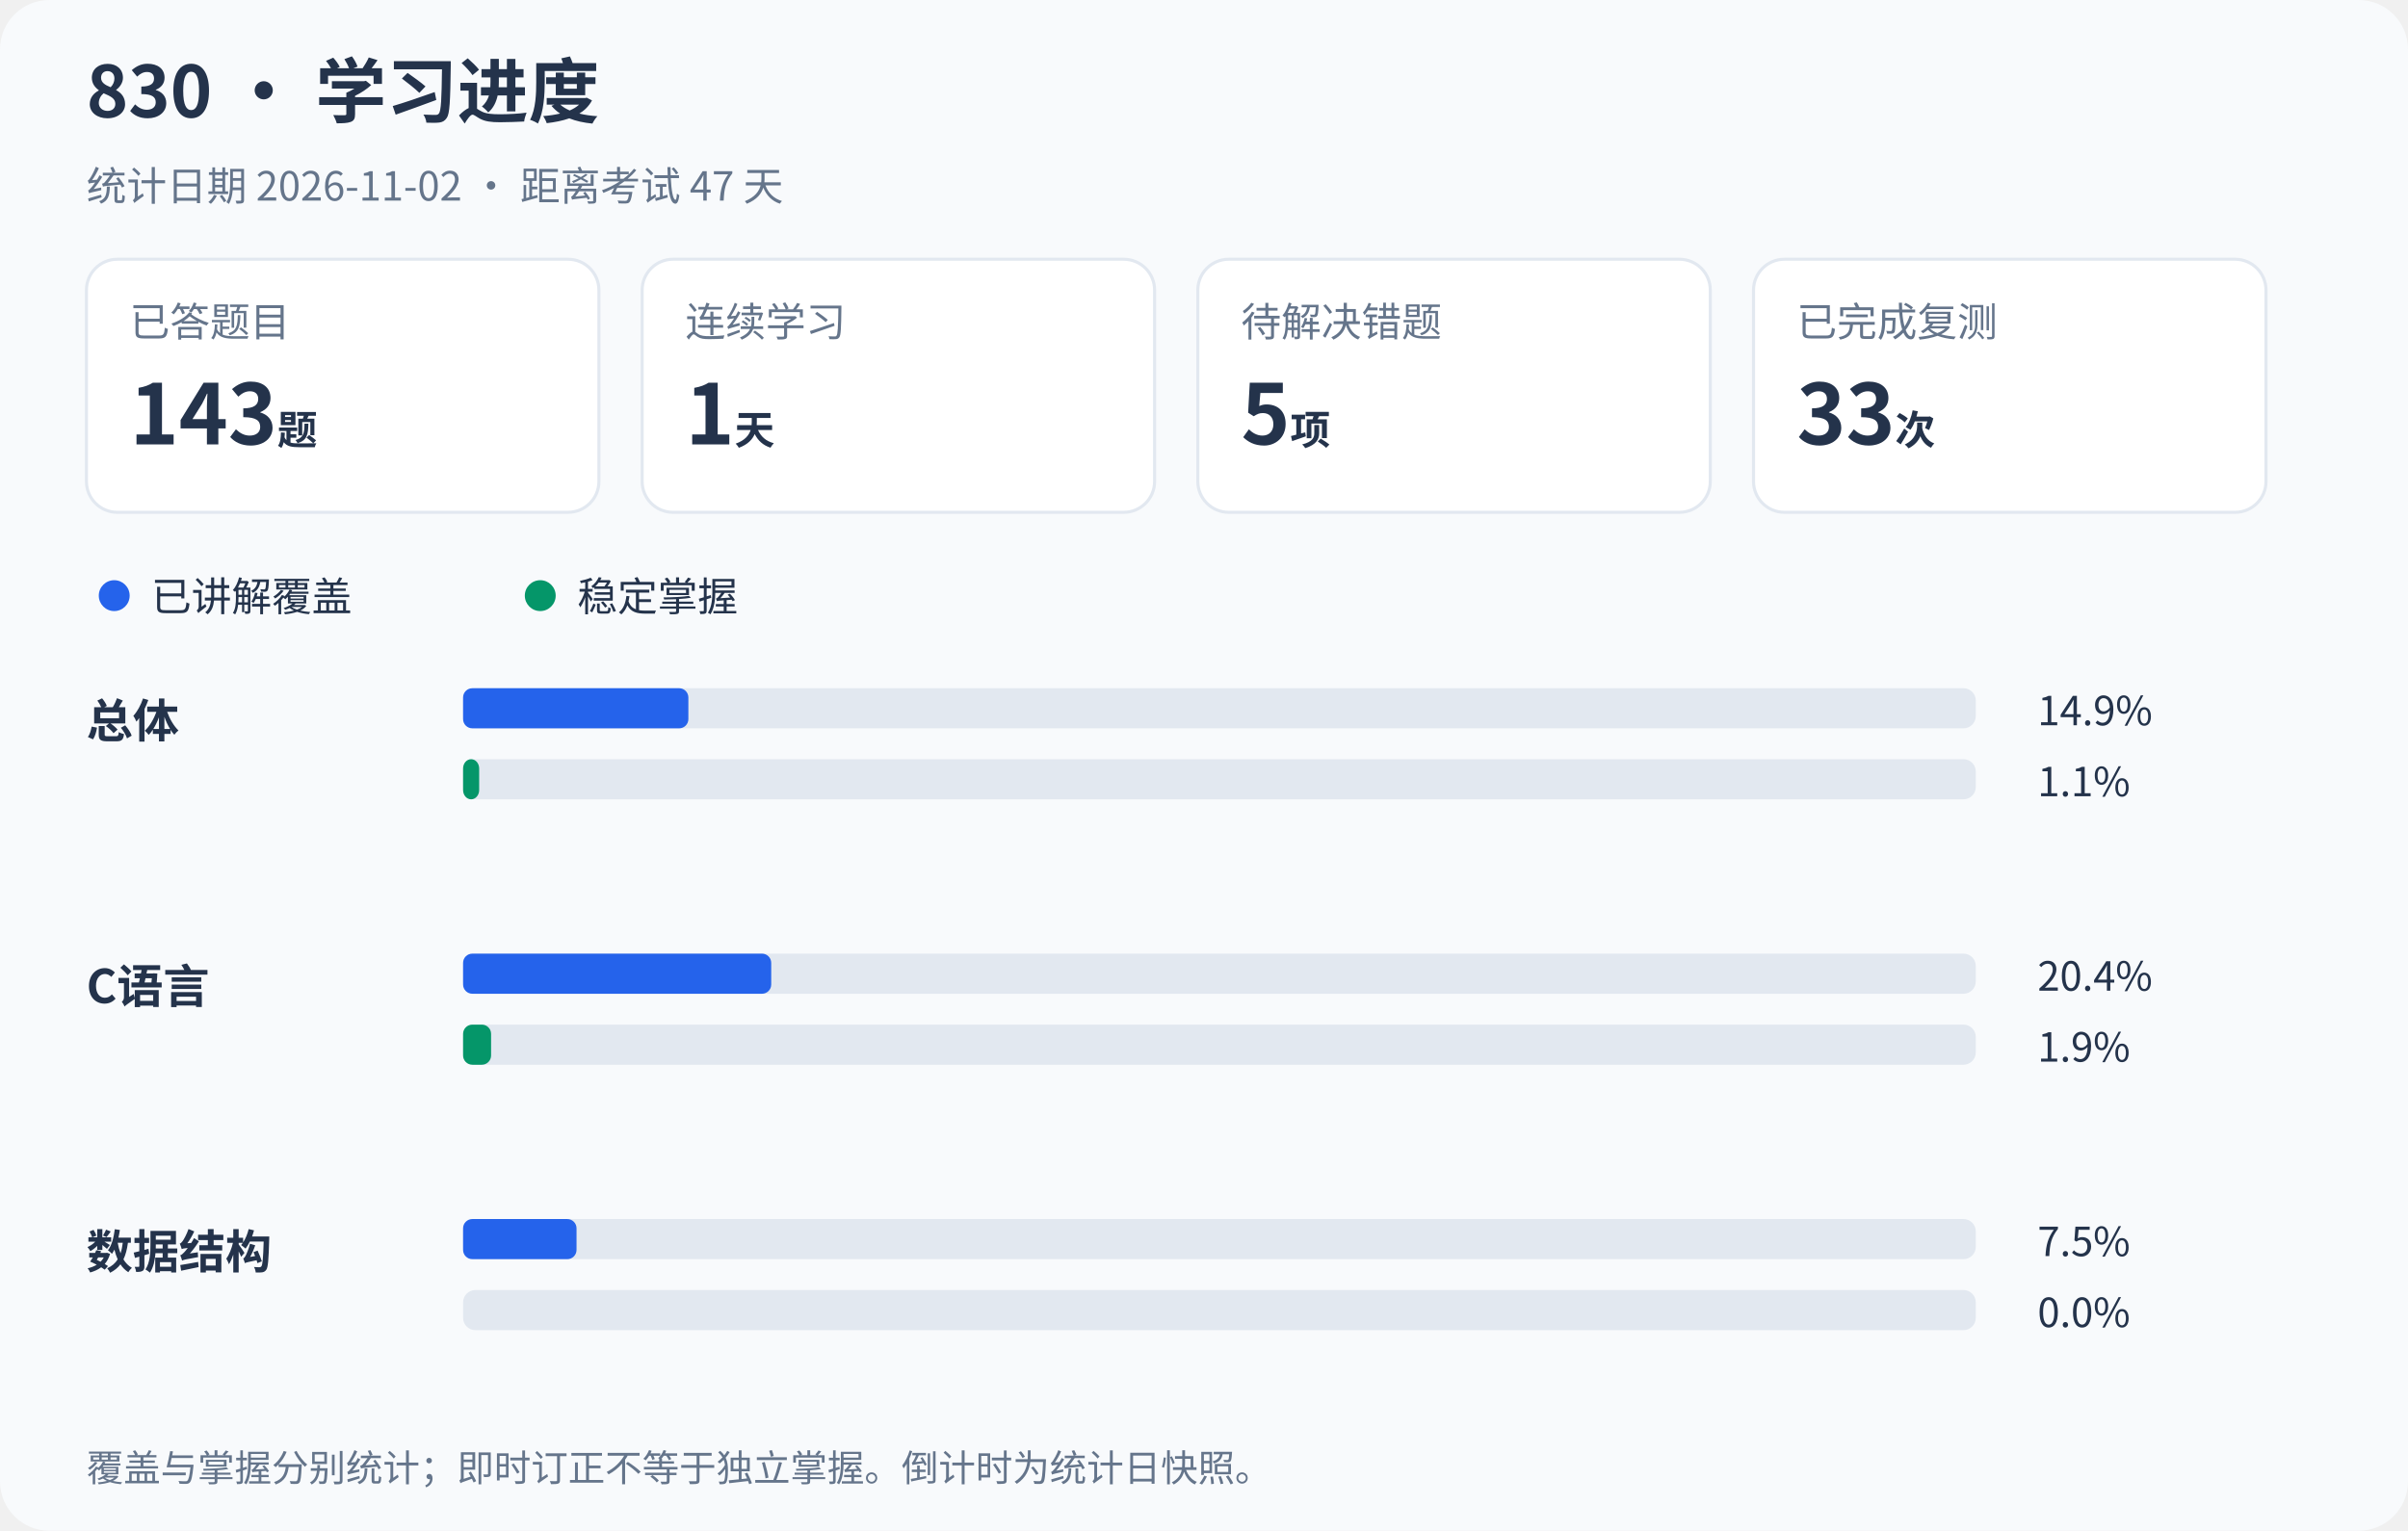
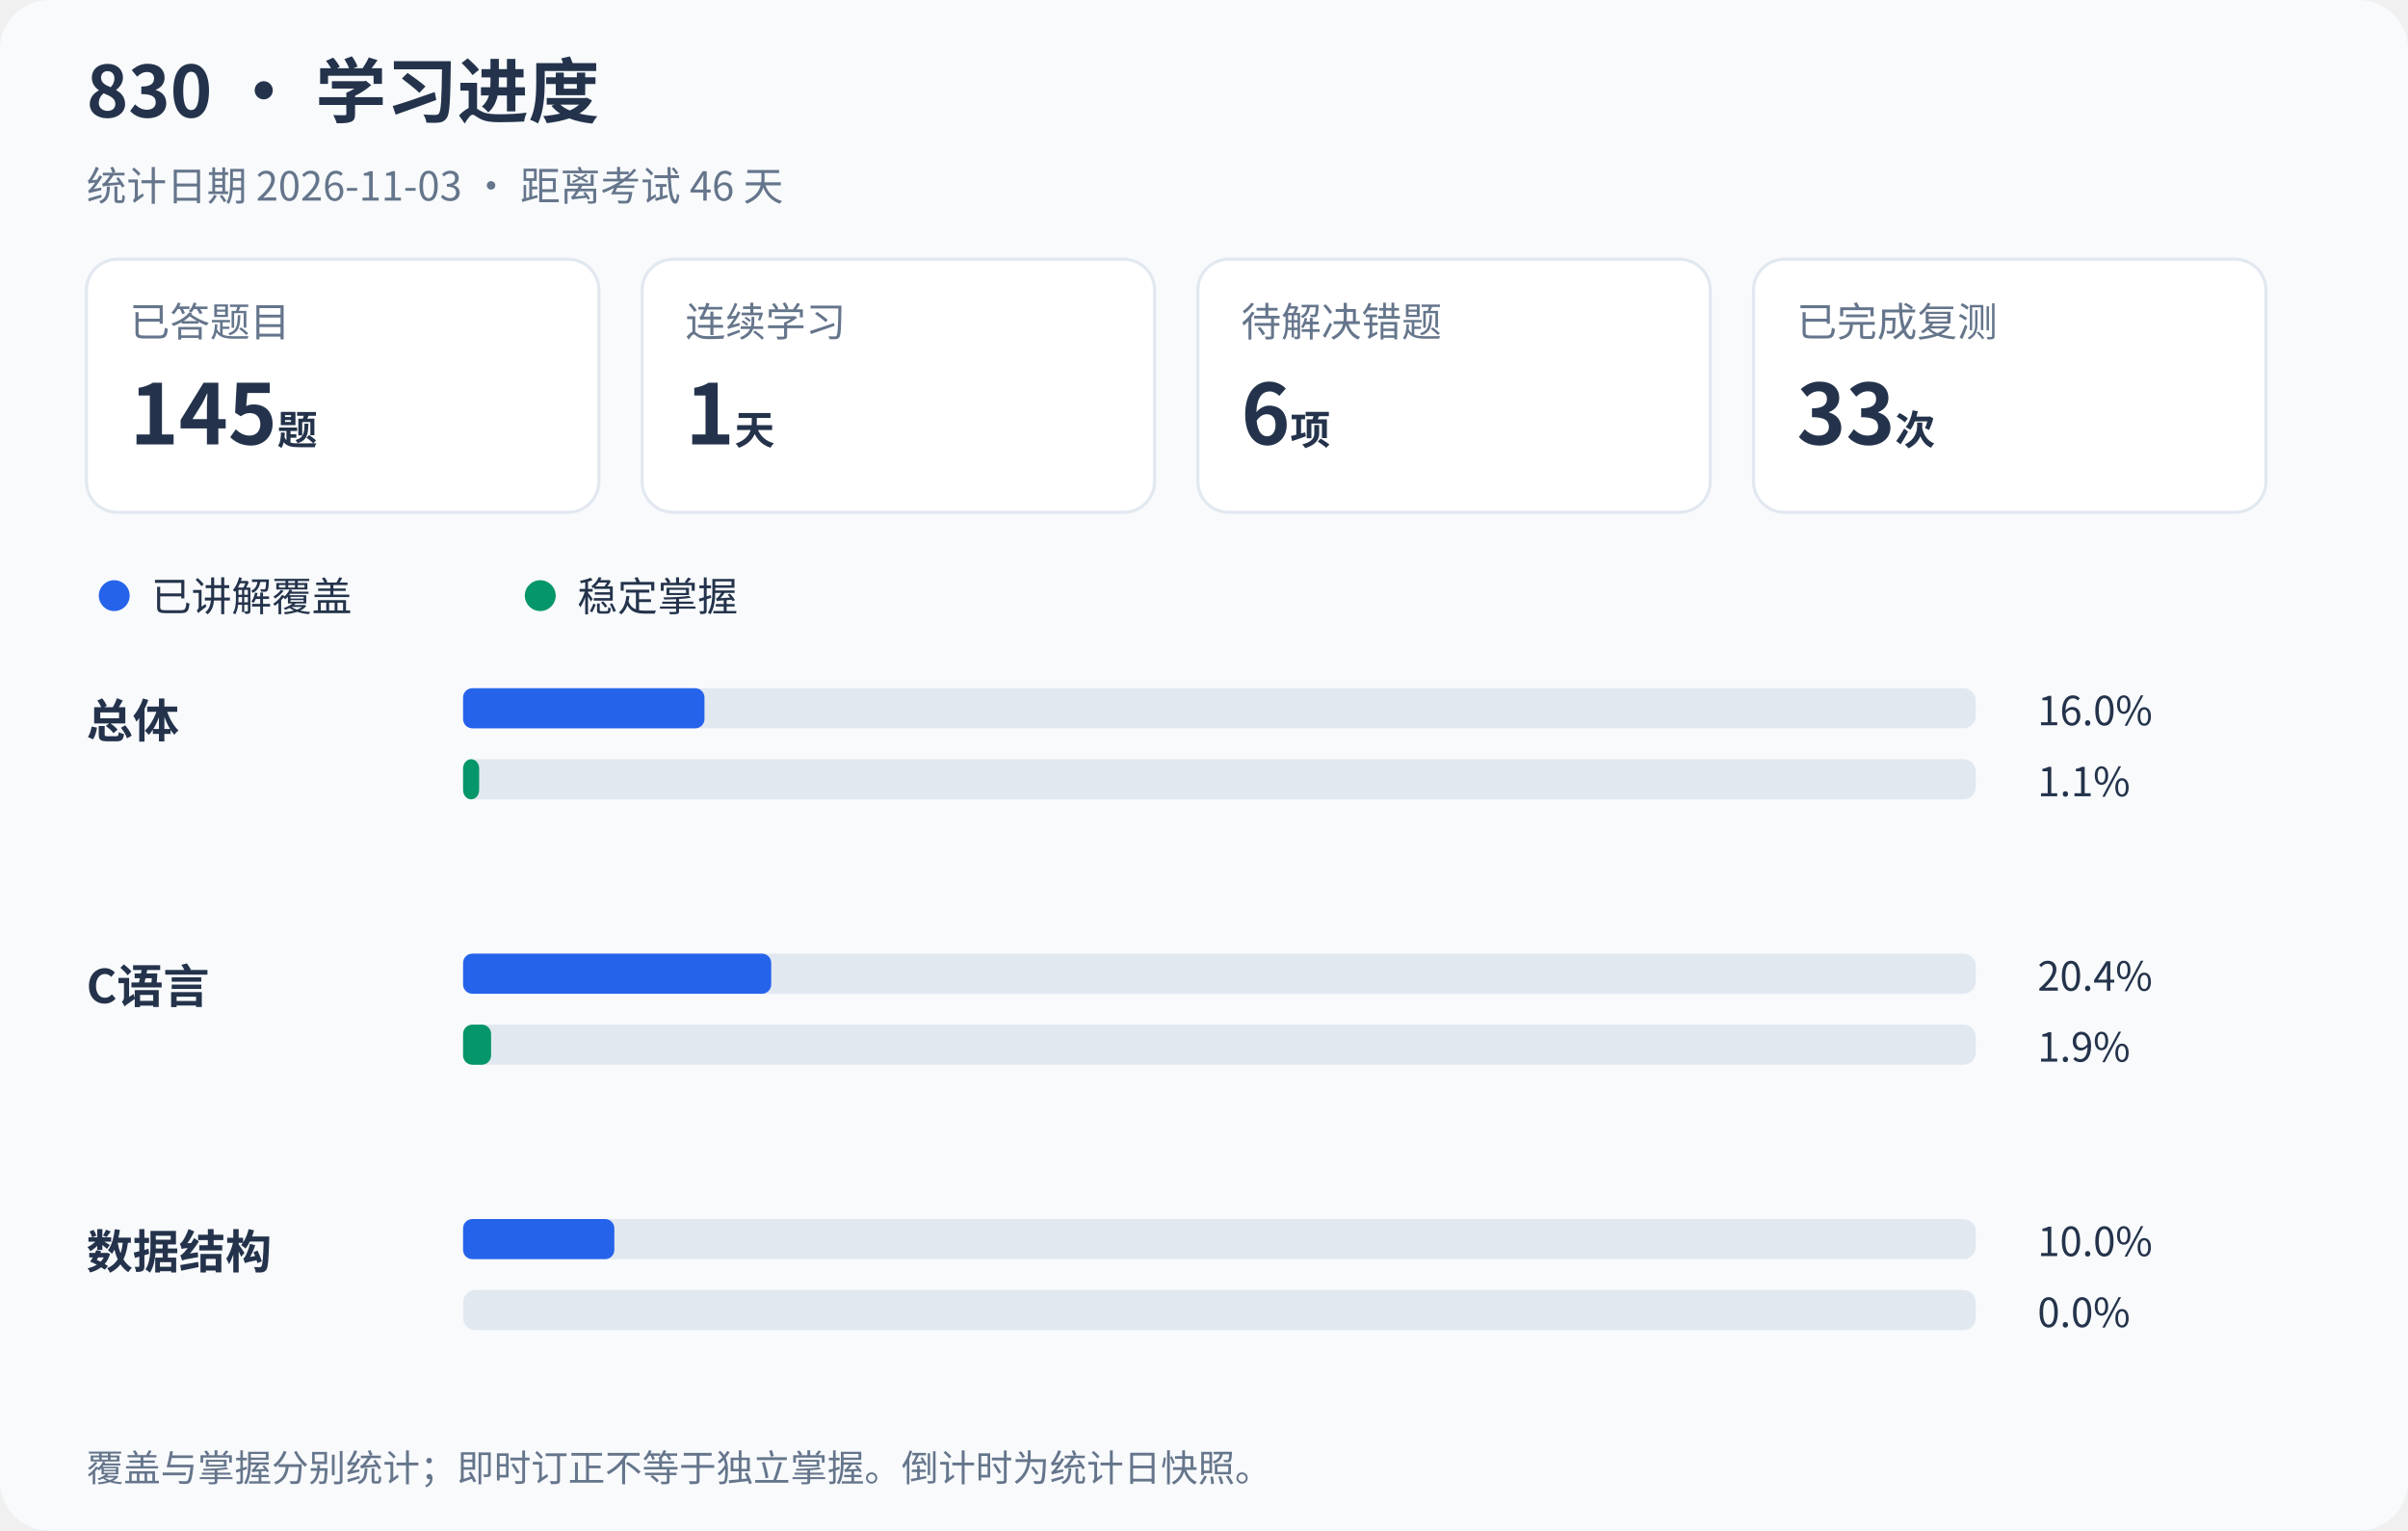
<svg xmlns="http://www.w3.org/2000/svg" width="780" height="496" viewBox="0 0 780 496" role="img" aria-labelledby="title desc">
  <style>text{font-family:system-ui,"Noto Sans CJK SC","Microsoft YaHei",sans-serif;fill:#24334b}.muted{fill:#65758b}.blue{fill:#2563eb}.green{fill:#059669}</style>
  <rect width="100%" height="100%" rx="16" fill="#f8fafc" />
  <text x="28" y="38" font-size="23" font-weight="700">830 · 学习进度</text>
-   <text x="28" y="65" class="muted" font-size="13">统计日期 2026-11-02 · 距离考试 47 天</text>
+   <text x="28" y="65" class="muted" font-size="13">统计日期 2026-11-03 · 距离考试 46 天</text>
  <rect x="28" y="84" width="166" height="82" rx="10" fill="#fff" stroke="#e2e8f0" />
  <text x="42" y="109" class="muted" font-size="13">已答题目</text>
-   <text x="42" y="144" font-size="27" font-weight="700">143<tspan font-size="13"> 题</tspan>
+   <text x="42" y="144" font-size="27" font-weight="700">145<tspan font-size="13"> 题</tspan>
  </text>
  <rect x="208" y="84" width="166" height="82" rx="10" fill="#fff" stroke="#e2e8f0" />
  <text x="222" y="109" class="muted" font-size="13">连续学习</text>
  <text x="222" y="144" font-size="27" font-weight="700">1<tspan font-size="13"> 天</tspan>
  </text>
  <rect x="388" y="84" width="166" height="82" rx="10" fill="#fff" stroke="#e2e8f0" />
  <text x="402" y="109" class="muted" font-size="13">待解决错题</text>
-   <text x="402" y="144" font-size="27" font-weight="700">5<tspan font-size="13"> 项</tspan>
+   <text x="402" y="144" font-size="27" font-weight="700">6<tspan font-size="13"> 项</tspan>
  </text>
  <rect x="568" y="84" width="166" height="82" rx="10" fill="#fff" stroke="#e2e8f0" />
  <text x="582" y="109" class="muted" font-size="13">已完成复测</text>
  <text x="582" y="144" font-size="27" font-weight="700">33<tspan font-size="13"> 次</tspan>
  </text>
  <circle cx="37" cy="193" r="5" fill="#2563eb" />
  <text x="49" y="198" font-size="13">已讲解覆盖</text>
  <circle cx="175" cy="193" r="5" fill="#059669" />
  <text x="187" y="198" font-size="13">稳定掌握</text>
  <text x="28" y="239" font-size="15" font-weight="600">总体</text>
  <rect x="150" y="223" width="490" height="13" rx="4" fill="#e2e8f0" />
-   <rect x="150" y="223" width="72.979" height="13" rx="3" fill="#2563eb" />
-   <text x="660" y="235" font-size="13">14.9%</text>
+   <rect x="150" y="223" width="78.191" height="13" rx="3" fill="#2563eb" />
+   <text x="660" y="235" font-size="13">16.0%</text>
  <rect x="150" y="246" width="490" height="13" rx="4" fill="#e2e8f0" />
  <rect x="150" y="246" width="5.213" height="13" rx="3" fill="#059669" />
  <text x="660" y="258" font-size="13">1.1%</text>
  <text x="28" y="325" font-size="15" font-weight="600">C语言</text>
  <rect x="150" y="309" width="490" height="13" rx="4" fill="#e2e8f0" />
  <rect x="150" y="309" width="99.815" height="13" rx="3" fill="#2563eb" />
  <text x="660" y="321" font-size="13">20.4%</text>
  <rect x="150" y="332" width="490" height="13" rx="4" fill="#e2e8f0" />
  <rect x="150" y="332" width="9.074" height="13" rx="3" fill="#059669" />
  <text x="660" y="344" font-size="13">1.9%</text>
  <text x="28" y="411" font-size="15" font-weight="600">数据结构</text>
  <rect x="150" y="395" width="490" height="13" rx="4" fill="#e2e8f0" />
-   <rect x="150" y="395" width="36.750" height="13" rx="3" fill="#2563eb" />
-   <text x="660" y="407" font-size="13">7.5%</text>
+   <rect x="150" y="395" width="49.000" height="13" rx="3" fill="#2563eb" />
+   <text x="660" y="407" font-size="13">10.0%</text>
  <rect x="150" y="418" width="490" height="13" rx="4" fill="#e2e8f0" />
  <text x="660" y="430" font-size="13">0.0%</text>
  <text x="28" y="480" class="muted" font-size="12">覆盖与掌握分别统计；即时订正不等于独立掌握。倒计时为统计日快照。</text>
</svg>
